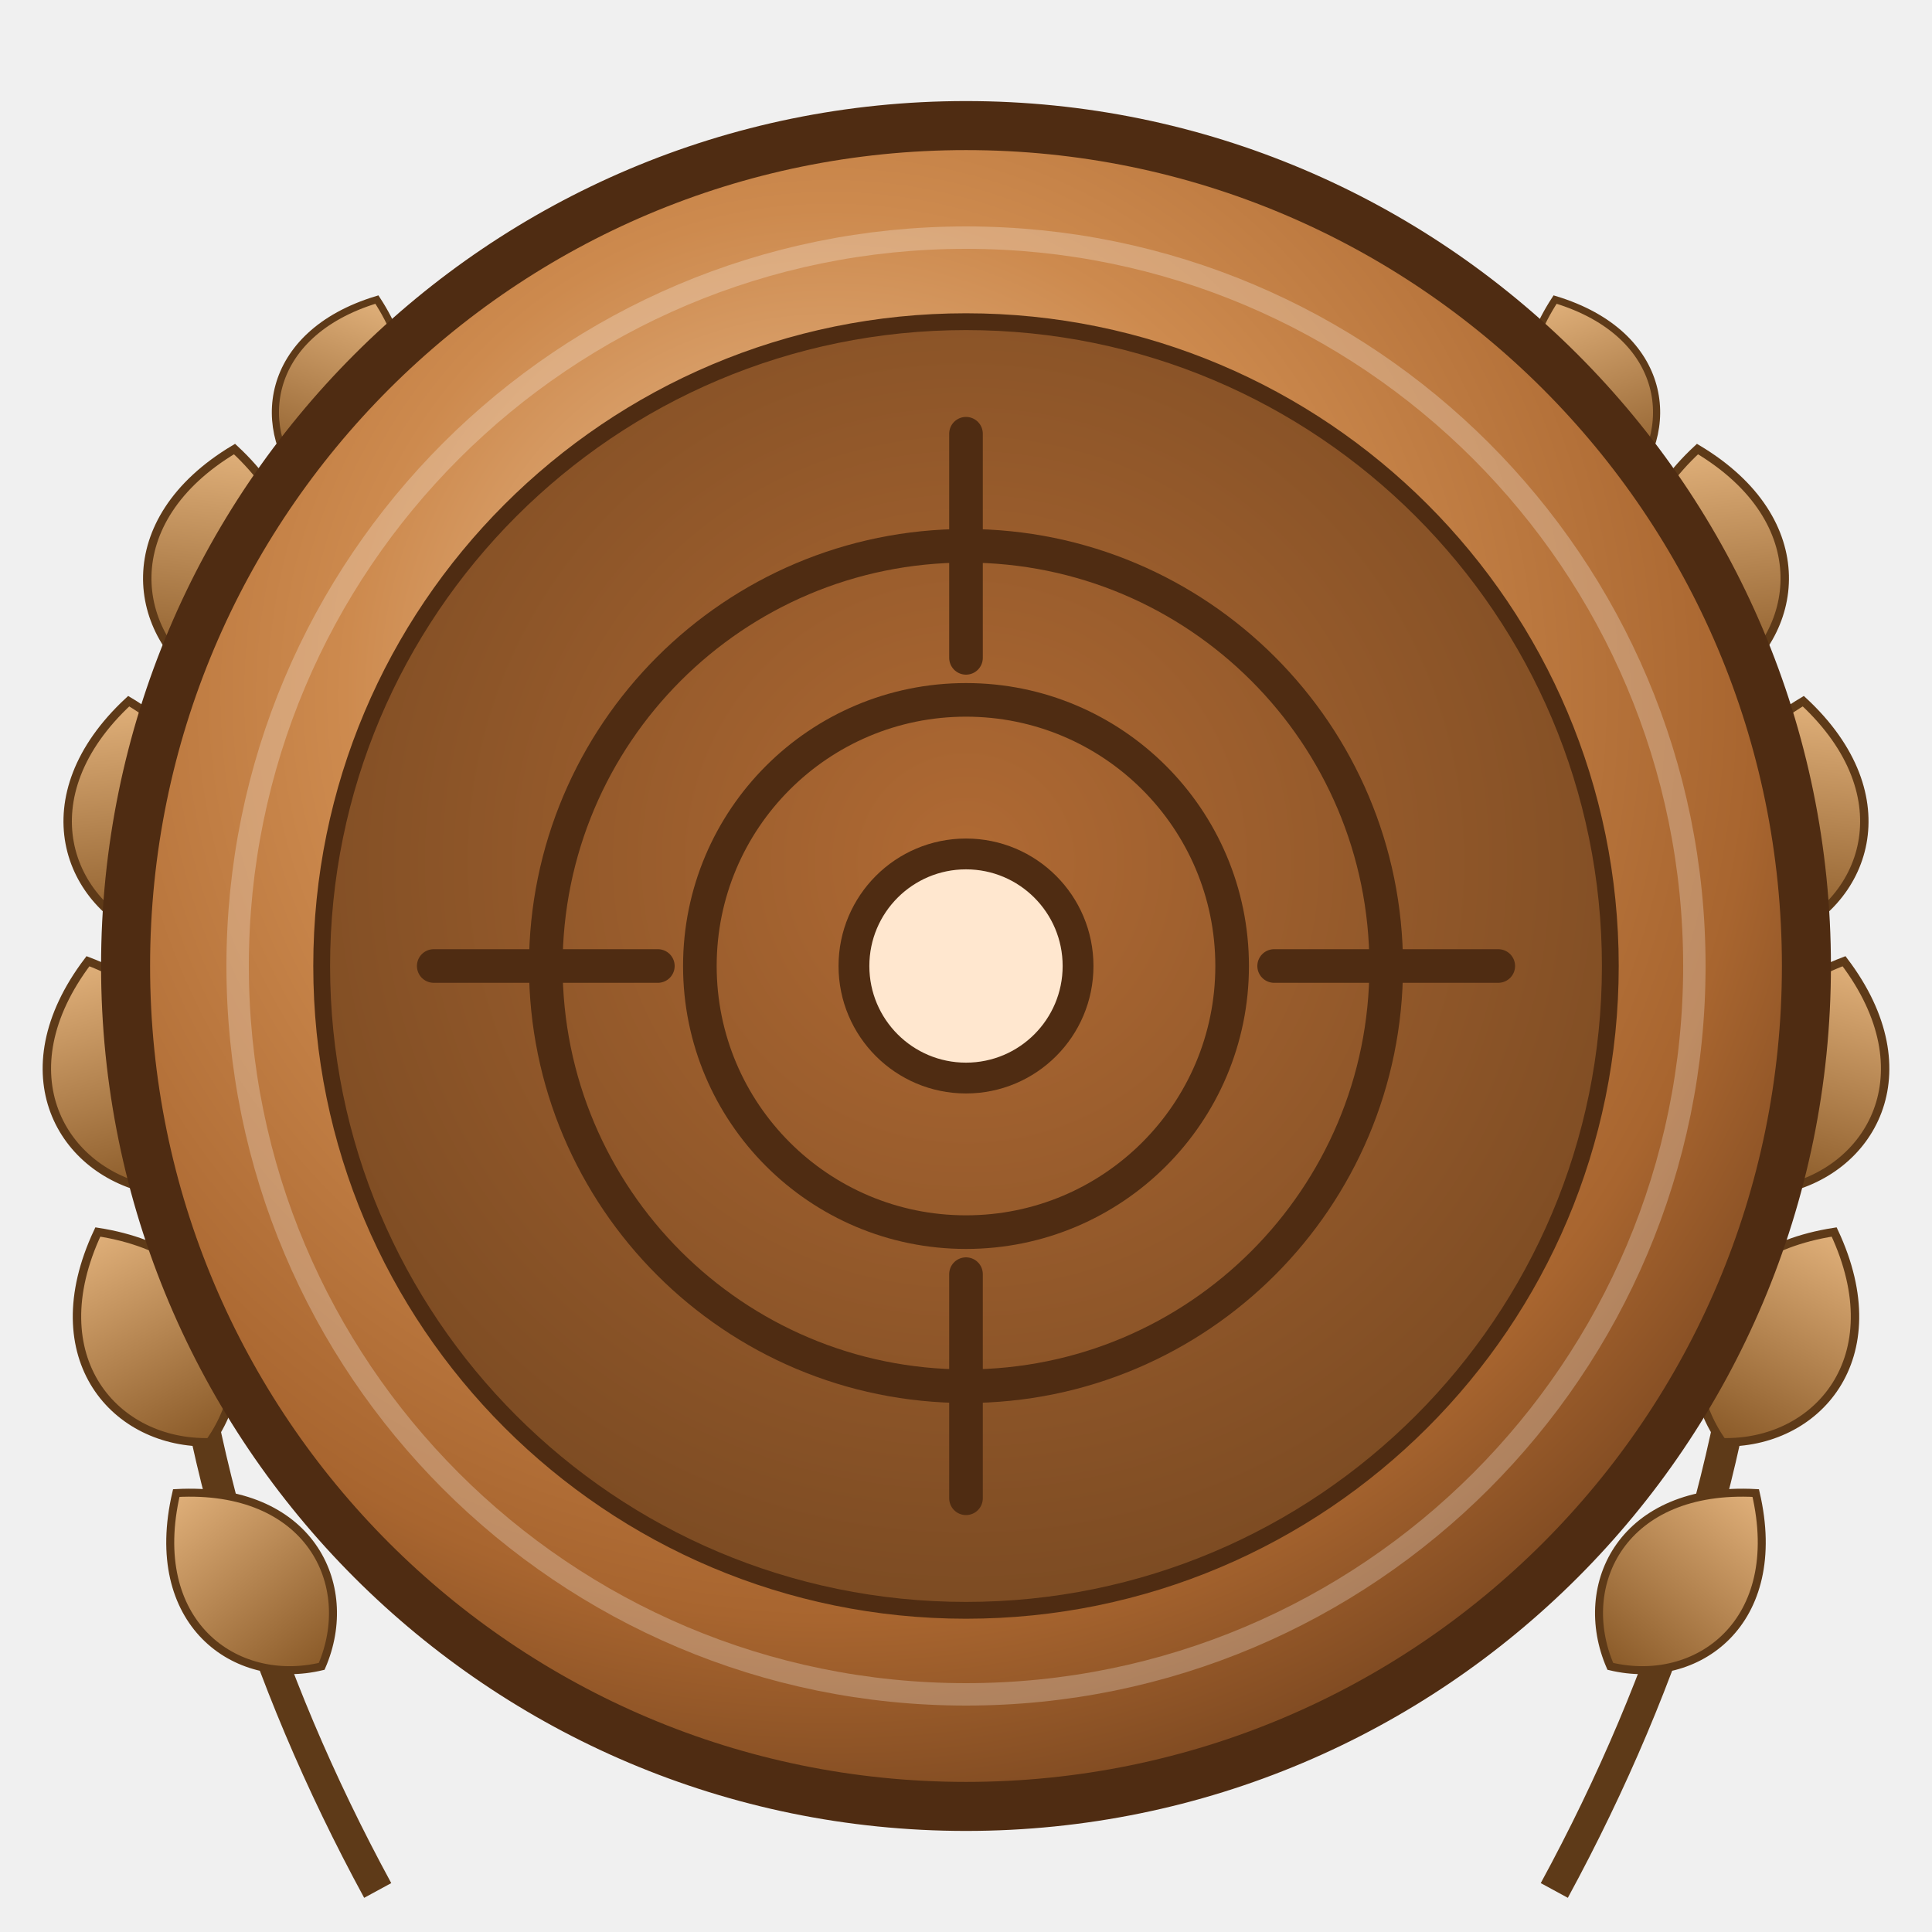
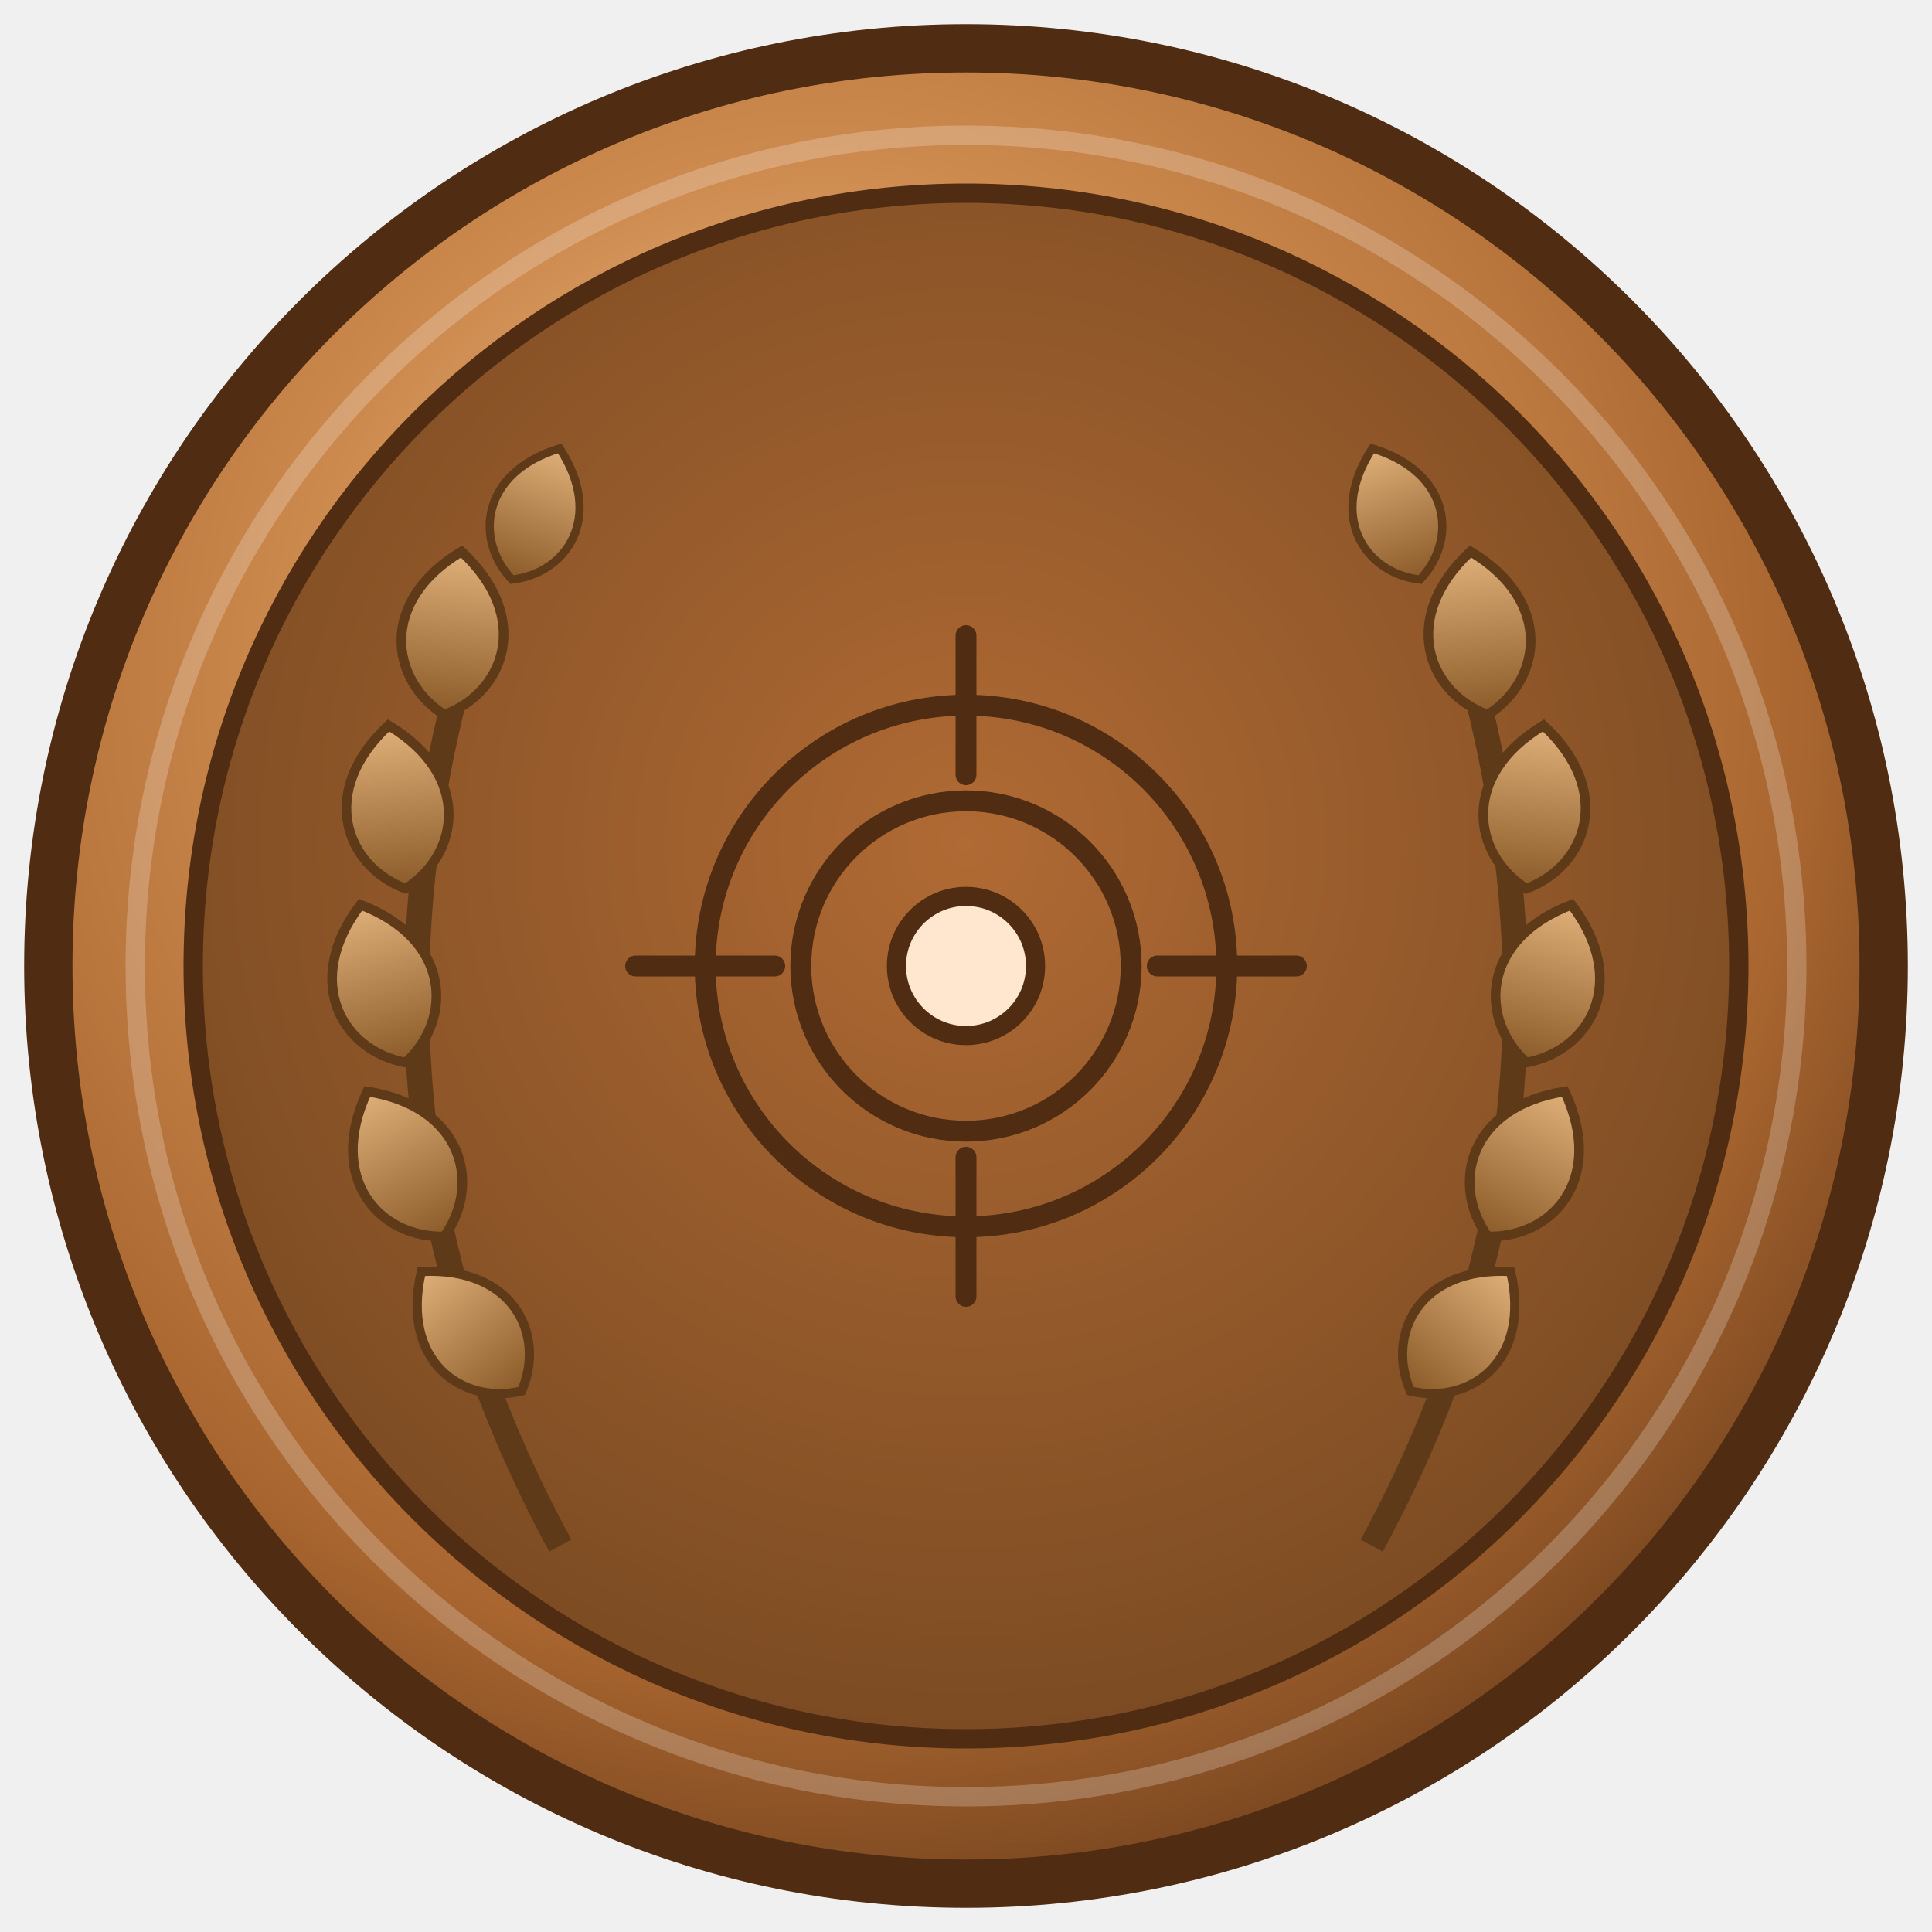
<svg xmlns="http://www.w3.org/2000/svg" viewBox="0 0 200 200" width="200" height="200" role="img" aria-label="Досягнення: First Contact (рівень: бронза)">
  <defs>
    <radialGradient id="metal" cx="42%" cy="34%" r="72%">
      <stop offset="0%" stop-color="#f0c9a0" />
      <stop offset="40%" stop-color="#cd8a4e" />
      <stop offset="76%" stop-color="#a8652f" />
      <stop offset="100%" stop-color="#6e3f1c" />
    </radialGradient>
    <radialGradient id="field" cx="50%" cy="42%" r="60%">
      <stop offset="0%" stop-color="#b06a34" />
      <stop offset="100%" stop-color="#7a4a22" />
    </radialGradient>
    <linearGradient id="leaf" x1="0" y1="0" x2="0" y2="1">
      <stop offset="0%" stop-color="#e0b07a" />
      <stop offset="100%" stop-color="#8a5a28" />
    </linearGradient>
    <path id="lf" d="M0,0 C 6,-3 8,-11 0,-17 C -8,-11 -6,-3 0,0 Z" />
  </defs>
-   <g transform="translate(100 100) scale(1.45) translate(-100 -100)">
-     <g id="wreath-l" fill="url(#leaf)" stroke="#5e3a18" stroke-width="0.6">
-       <path d="M58,166 Q 33,120 50,68" fill="none" stroke="#5e3a18" stroke-width="2.2" />
+   <circle cx="100" cy="100" r="95" fill="url(#metal)" />
+   <circle cx="100" cy="100" r="95" fill="none" stroke="#4f2c12" stroke-width="5" />
+   <circle cx="100" cy="100" r="86" fill="none" stroke="#ffffff" stroke-opacity="0.22" stroke-width="2" />
+   <circle cx="100" cy="100" r="80" fill="url(#field)" stroke="#4f2c12" stroke-width="2" />
+   <g transform="translate(0 -6)">
+     <g id="wreath-l" fill="url(#leaf)" stroke="#5e3a18" stroke-width="1">
+       <path d="M58,166 Q 33,120 50,68" fill="none" stroke="#5e3a18" stroke-width="2.6" />
      <use href="#lf" transform="translate(54,150) rotate(-40) scale(0.95)" />
      <use href="#lf" transform="translate(46,134) rotate(-28)" />
      <use href="#lf" transform="translate(42,116) rotate(-16)" />
      <use href="#lf" transform="translate(42,98) rotate(-6)" />
      <use href="#lf" transform="translate(46,80) rotate(6)" />
      <use href="#lf" transform="translate(53,66) rotate(20) scale(0.85)" />
    </g>
    <use href="#wreath-l" transform="matrix(-1 0 0 1 200 0)" />
-     <circle cx="100" cy="100" r="60" fill="url(#metal)" />
-     <circle cx="100" cy="100" r="60" fill="none" stroke="#4f2c12" stroke-width="3.5" />
-     <circle cx="100" cy="100" r="52" fill="none" stroke="#ffffff" stroke-opacity="0.25" stroke-width="1.6" />
-     <circle cx="100" cy="100" r="46" fill="url(#field)" stroke="#4f2c12" stroke-width="1.2" />
+   </g>
+   <g transform="translate(100 100) scale(0.9) translate(-100 -100)">
    <g fill="none" stroke="#4f2c12" stroke-width="2.4" stroke-linejoin="round" stroke-linecap="round">
      <circle cx="100" cy="100" r="30" />
      <circle cx="100" cy="100" r="19" />
      <path d="M100,62 V78 M100,122 V138 M62,100 H78 M122,100 H138" />
    </g>
    <circle cx="100" cy="100" r="8" fill="#ffe7cf" stroke="#4f2c12" stroke-width="2.2" />
  </g>
</svg>
